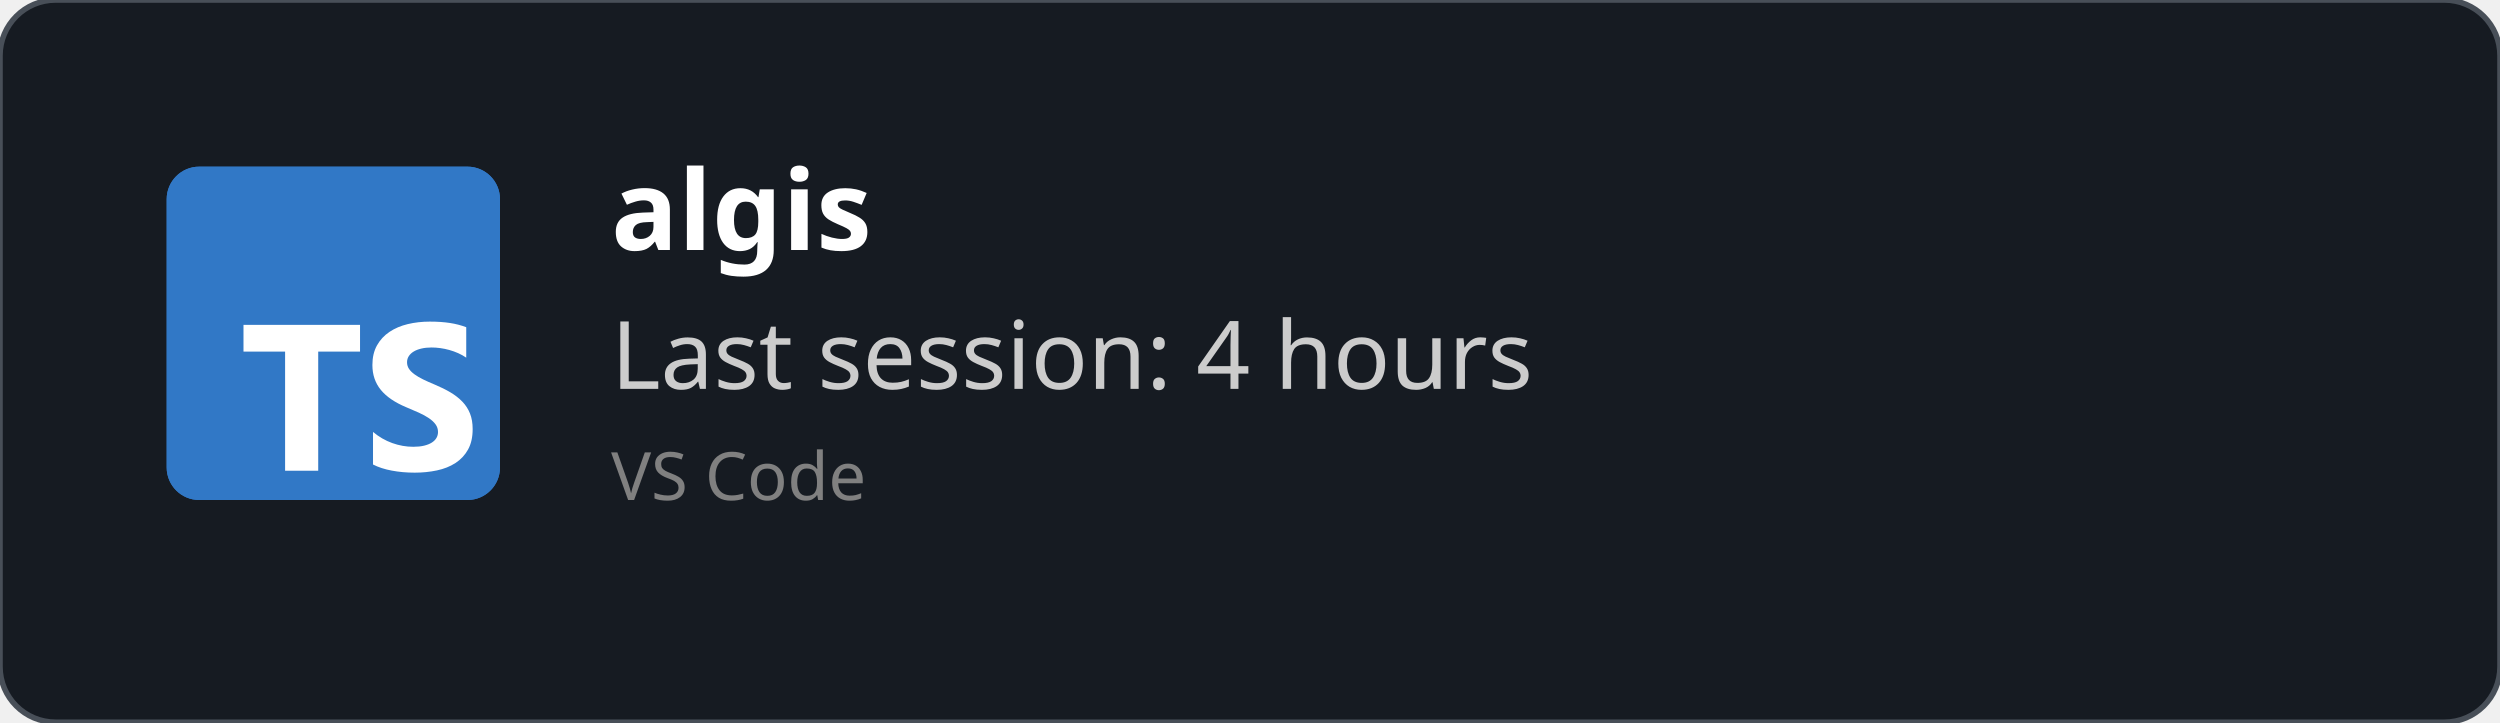
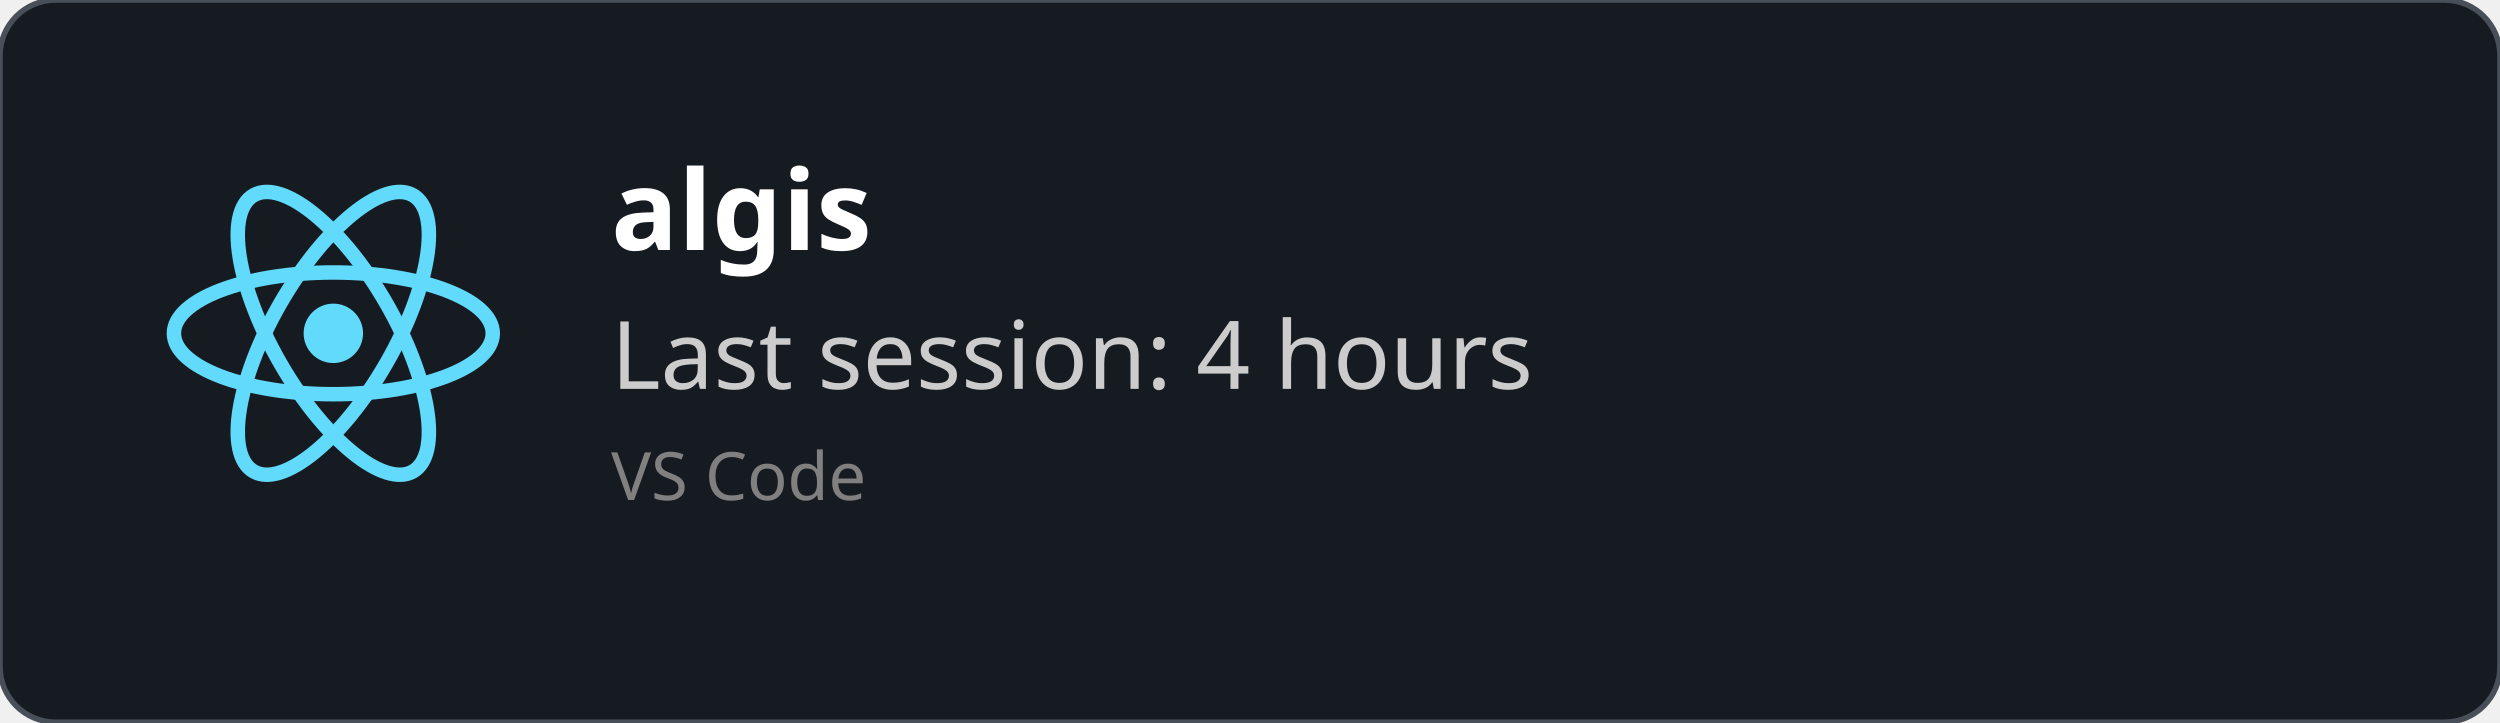
<svg xmlns="http://www.w3.org/2000/svg" width="450" height="130" viewBox="0 0 450 130" fill="none" role="img">
  <style>
    *{
        font-family: 'Segoe UI', Ubuntu, monospace
    }
    </style>
  <defs>
    <clipPath id="horizontalClip" x="20" y="20" width="500" height="200">
      <rect x="90" y="20" width="300" height="50" />
    </clipPath>
  </defs>
  <rect width="450" height="130" fill="rgba(22,27,34)" stroke="#484f58" stroke-width="1" fill-opacity="1" stroke-opacity="1" x="0" y="0" rx="10px" ry="10px">
    </rect>
-   <svg fill="none" height="60" viewBox="0 0 512 512" width="60" x="30" y="30">
-     <rect fill="#3178c6" height="512" rx="50" width="512" />
-     <rect fill="#3178c6" height="512" rx="50" width="512" />
-     <path clip-rule="evenodd" d="m316.939 407.424v50.061c8.138 4.172 17.763 7.3 28.875 9.386s22.823 3.129 35.135 3.129c11.999 0 23.397-1.147 34.196-3.442 10.799-2.294 20.268-6.075 28.406-11.342 8.138-5.266 14.581-12.15 19.328-20.65s7.121-19.007 7.121-31.522c0-9.074-1.356-17.026-4.069-23.857s-6.625-12.906-11.738-18.225c-5.112-5.319-11.242-10.091-18.389-14.315s-15.207-8.213-24.18-11.967c-6.573-2.712-12.468-5.345-17.685-7.9-5.217-2.556-9.651-5.163-13.303-7.822-3.652-2.66-6.469-5.476-8.451-8.448-1.982-2.973-2.974-6.336-2.974-10.091 0-3.441.887-6.544 2.661-9.308s4.278-5.136 7.512-7.118c3.235-1.981 7.199-3.52 11.894-4.615 4.696-1.095 9.912-1.642 15.651-1.642 4.173 0 8.581.313 13.224.938 4.643.626 9.312 1.591 14.008 2.894 4.695 1.304 9.259 2.947 13.694 4.928 4.434 1.982 8.529 4.276 12.285 6.884v-46.776c-7.616-2.92-15.937-5.084-24.962-6.492s-19.381-2.112-31.066-2.112c-11.895 0-23.163 1.278-33.805 3.833s-20.006 6.544-28.093 11.967c-8.086 5.424-14.476 12.333-19.171 20.729-4.695 8.395-7.043 18.433-7.043 30.114 0 14.914 4.304 27.638 12.912 38.172 8.607 10.533 21.675 19.45 39.204 26.751 6.886 2.816 13.303 5.579 19.25 8.291s11.086 5.528 15.415 8.448c4.33 2.92 7.747 6.101 10.252 9.543 2.504 3.441 3.756 7.352 3.756 11.733 0 3.233-.783 6.231-2.348 8.995s-3.939 5.162-7.121 7.196-7.147 3.624-11.894 4.771c-4.748 1.148-10.303 1.721-16.668 1.721-10.851 0-21.597-1.903-32.24-5.71-10.642-3.806-20.502-9.516-29.579-17.13zm-84.159-123.342h64.22v-41.082h-179v41.082h63.906v182.918h50.874z" fill="#fff" fill-rule="evenodd" />
+   <svg height="60" width="60" x="30" y="30" viewBox="-11.5 -10.232 23 20.463">
+     <circle cx="0" cy="0" r="2.05" fill="#61dafb" />
+     <g stroke="#61dafb" stroke-width="1" fill="none">
+       <ellipse rx="11" ry="4.2" />
+       <ellipse rx="11" ry="4.2" transform="rotate(60)" />
+       <ellipse rx="11" ry="4.2" transform="rotate(120)" />
+     </g>
  </svg>
  <text x="110" y="45" font-size="20" clip-path="url(#horizontalClip)" font-weight="bold" font-family="Ubuntu" fill="white">
    algis
    </text>
  <text x="110" y="70" font-size="17px" font-family="Ubuntu" fill="#ccc">
    Last session: 4 hours
    </text>
  <text x="110" y="90" font-size="12px" font-family="Ubuntu" fill="grey">
    VS Code
    </text>
</svg>
